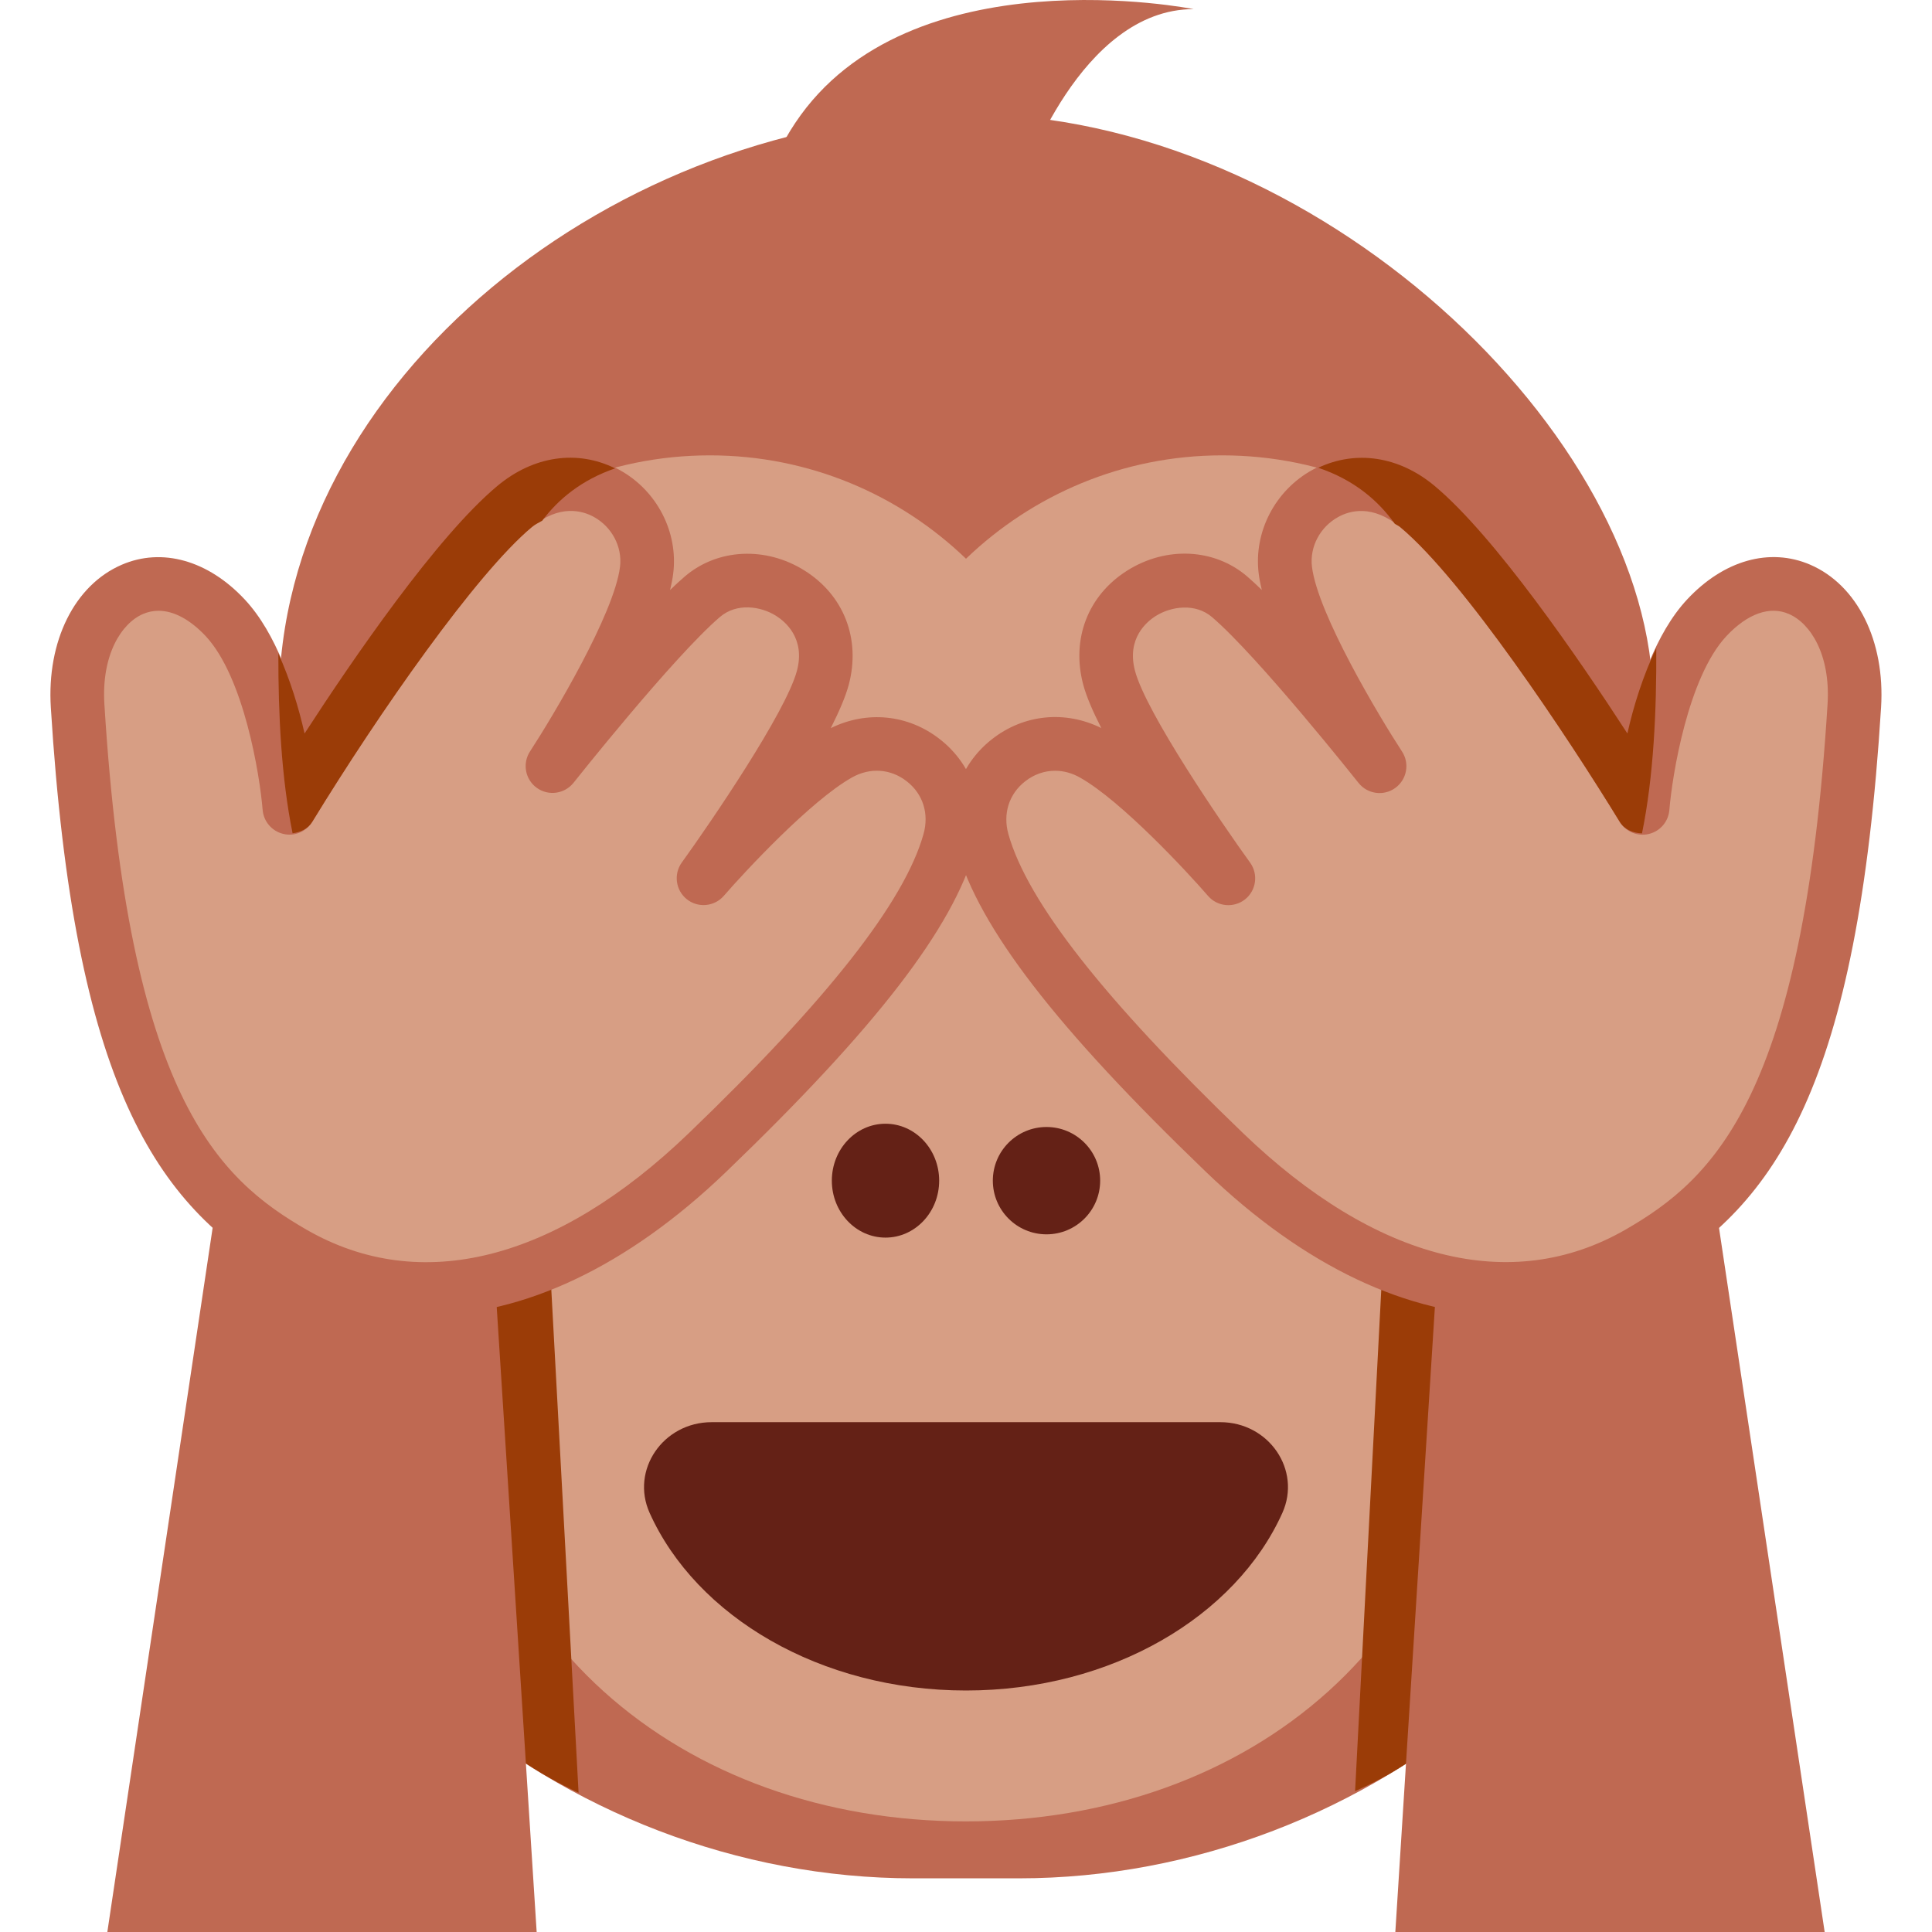
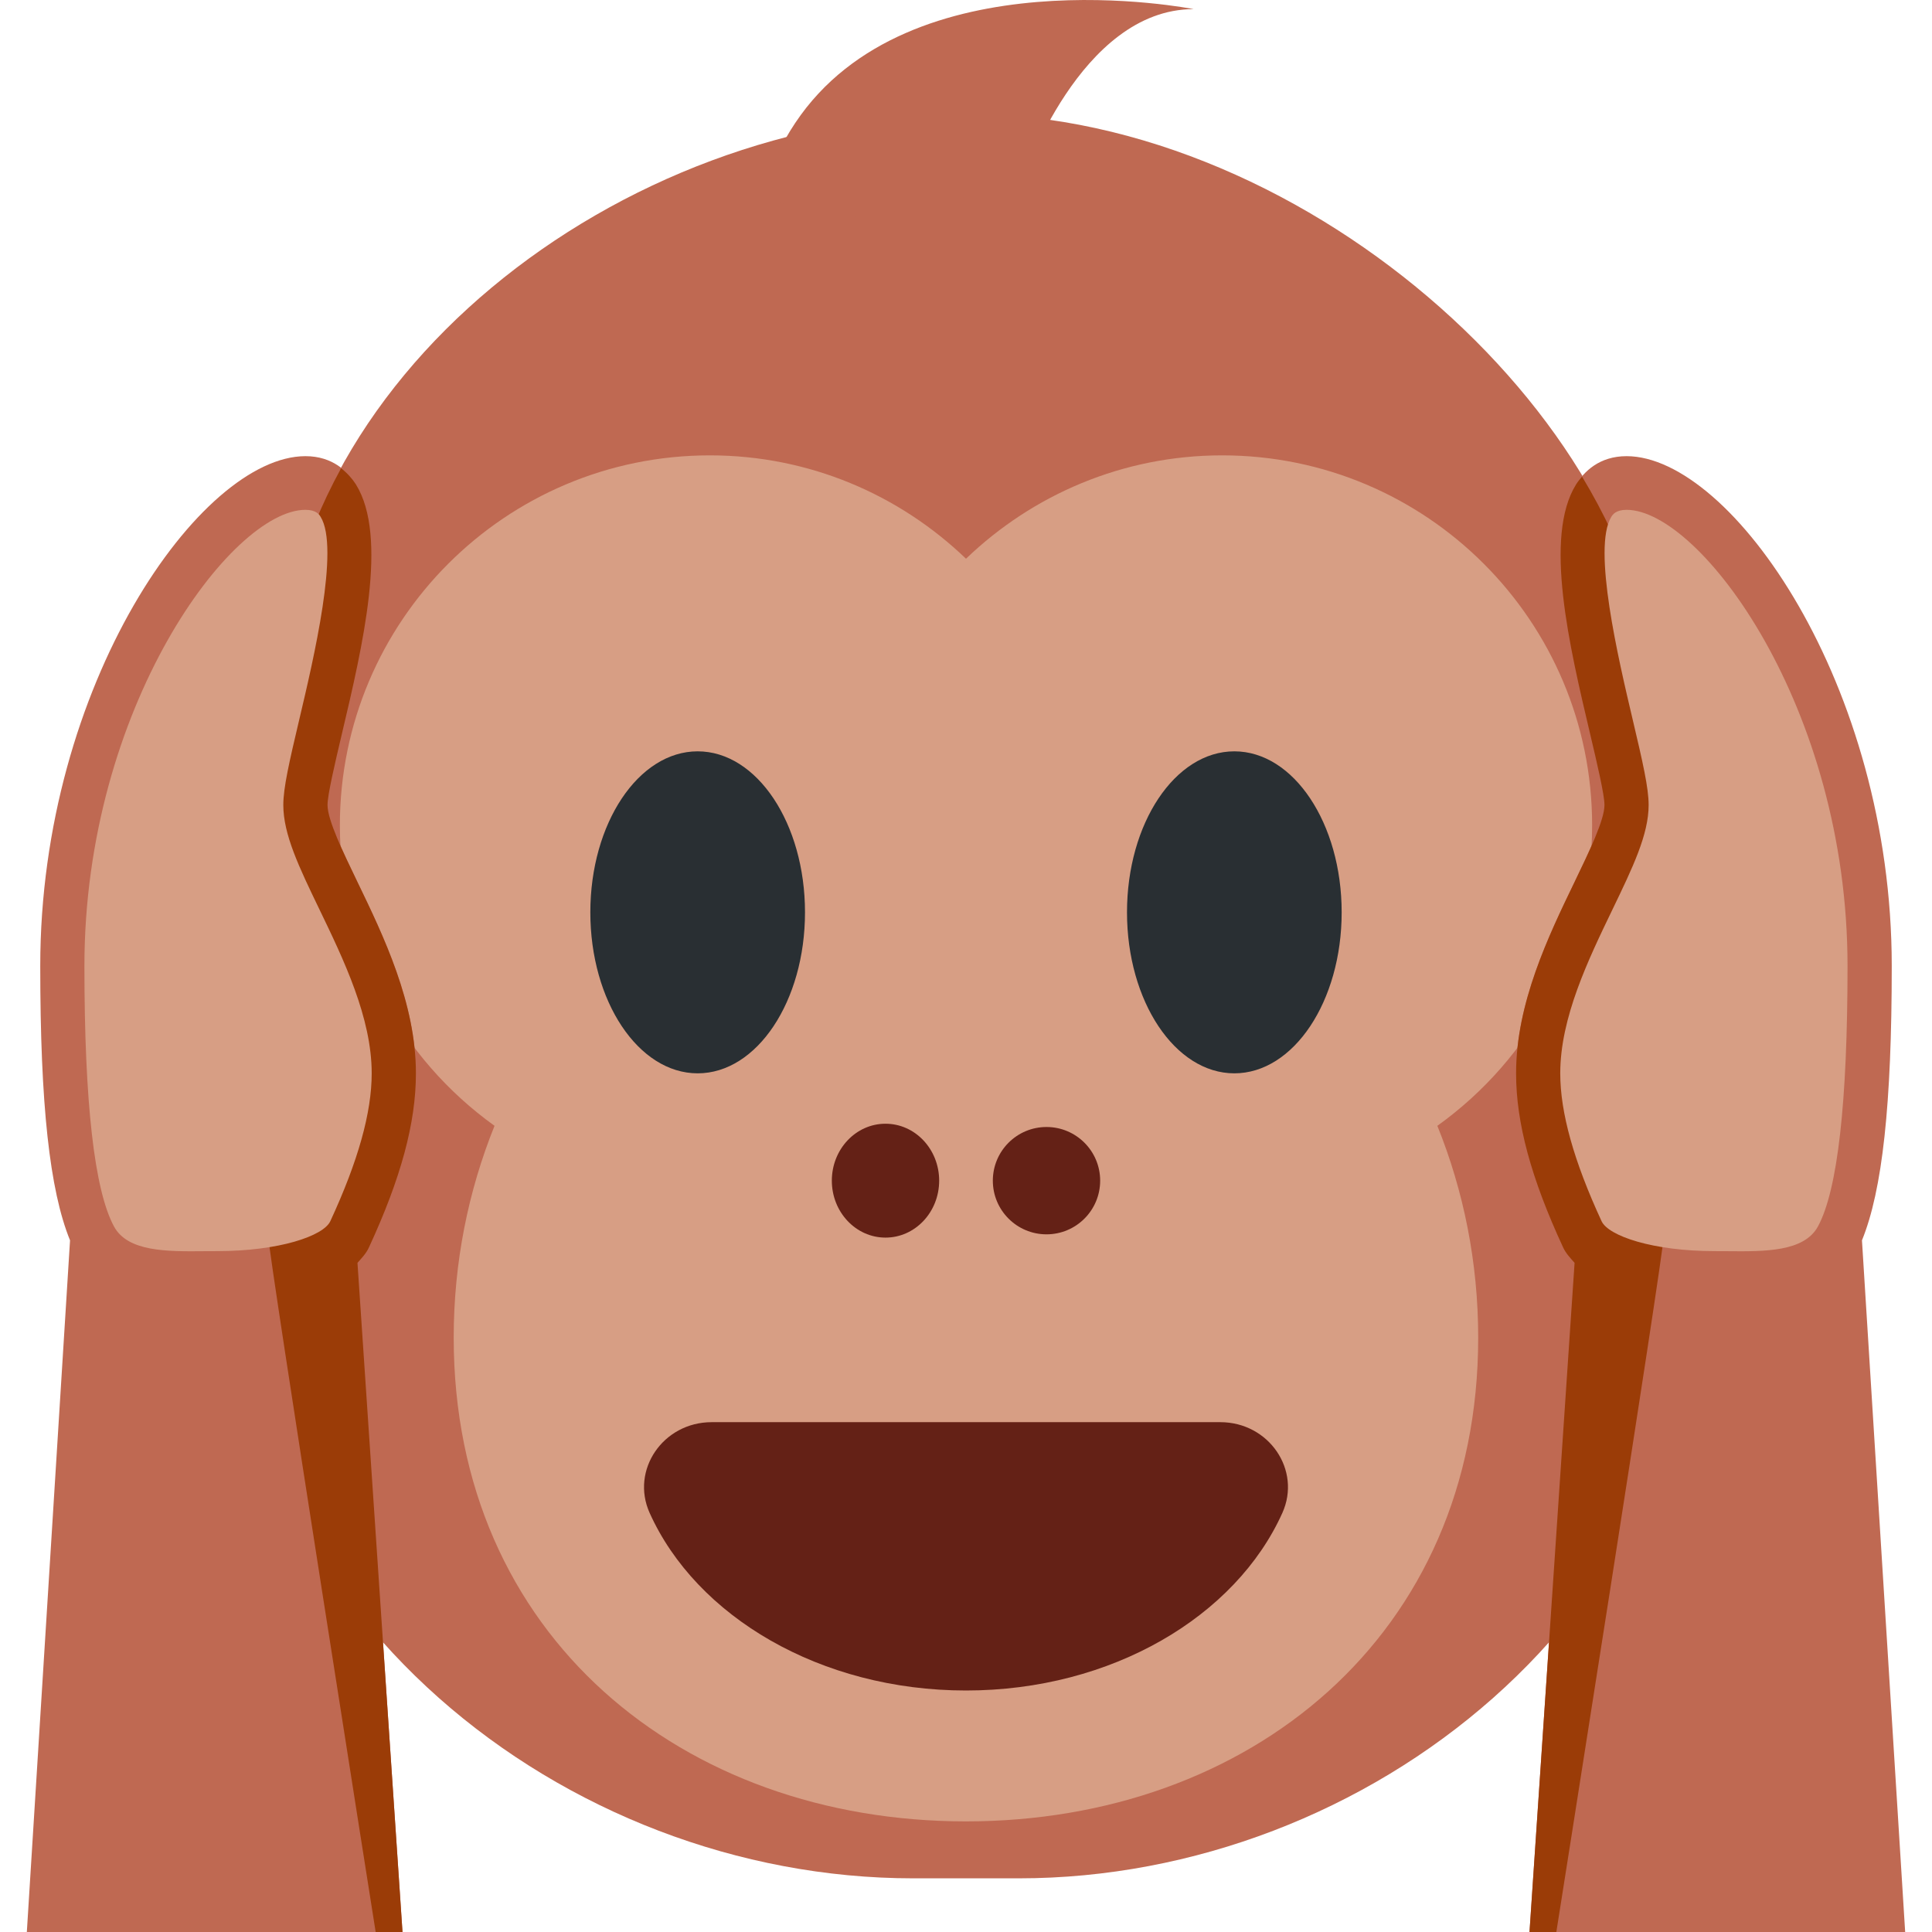
<svg xmlns="http://www.w3.org/2000/svg" viewBox="0 0 36 36">
+   <ellipse transform="rotate(-14.3 5.8 17)" fill="#D79E84" cx="5.801" cy="17" rx="3.678" ry="5.335" />
+   <ellipse transform="rotate(-75.7 30.2 17)" fill="#D79E84" cx="30.199" cy="17" rx="5.335" ry="3.678" />
  <path fill="#BF6952" d="M18.985 35h-1.97c-6.5 0-12.803-4.982-12.803-11.956 0-3.985 1.477-5.978 1.477-5.978s-.492-1.993-.492-3.985C5.197 7.103 11.5 2.121 18 2.121c6.5 0 12.803 5.978 12.803 10.96 0 1.993-.492 3.985-.492 3.985s1.477 1.993 1.477 5.978C31.788 30.018 25.485 35 18.985 35z" />
+   <path fill="#BF6952" d="M22.242.17s-5.303-1.061-7.424 2.121 4.242 1.061 4.242 1.061S20.121.17 22.242.17z" />
  <path fill="#D79E84" d="M29.667 15.379c0-3.807-3.087-6.894-6.894-6.894-1.854 0-3.534.736-4.773 1.926-1.239-1.191-2.919-1.926-4.773-1.926-3.807 0-6.894 3.087-6.894 6.894 0 2.309 1.14 4.348 2.882 5.599-.489 1.212-.761 2.546-.761 3.946 0 5.565 4.274 9.015 9.545 9.015s9.545-3.45 9.545-9.015c0-1.401-.272-2.734-.761-3.946 1.744-1.251 2.884-3.29 2.884-5.599z" />
  <ellipse fill="#292F33" cx="13" cy="17" rx="2" ry="3" />
  <ellipse fill="#292F33" cx="23" cy="17" rx="2" ry="3" />
  <path fill="#642116" d="M18 31.5c2.715 0 5.027-1.38 5.895-3.309.359-.798-.25-1.691-1.157-1.691h-9.476c-.907 0-1.516.893-1.157 1.691.868 1.929 3.18 3.309 5.895 3.309z" />
  <ellipse fill="#642116" cx="16.5" cy="22" rx="1" ry="1.061" />
  <circle fill="#642116" cx="19.5" cy="22" r="1" />
-   <path fill="#BF6952" d="M22.242.17s-5.303-1.061-7.424 2.121 4.242 1.061 4.242 1.061S20.121.17 22.242.17z" />
-   <path fill="#9B3C07" d="M9 31.997c.125.659 1.781 1.409 1.781 1.409L10 18.996 8 24s.875 7.337 1 7.997zm18 0c-.188.722-1.75 1.378-1.75 1.378l.751-14.379L28 24s-.812 7.275-1 7.997z" />
-   <path fill="#BF6952" d="M2 36h8L8.988 20.167l-3.997-4.168zm32 0h-8l1.002-15.833 3.997-4.168z" />
-   <path fill="#D79E84" d="M30.608 15.053s.2-2.476 1.197-3.542c1.302-1.393 2.87-.314 2.749 1.64-.44 7.086-1.996 9.033-4.018 10.196-2.021 1.164-4.789.946-7.718-1.872s-4.158-4.554-4.508-5.797c-.35-1.244.956-2.254 2.07-1.621 1.002.569 2.51 2.308 2.51 2.308s-1.947-2.696-2.223-3.738c-.382-1.441 1.322-2.301 2.247-1.507.912.783 2.792 3.156 2.792 3.156s-1.606-2.464-1.754-3.651c-.146-1.172 1.239-2.208 2.463-1.186 1.223 1.023 3.189 3.971 4.193 5.614zm-25.216 0s-.2-2.476-1.197-3.542c-1.302-1.393-2.87-.314-2.749 1.64.44 7.086 1.996 9.033 4.018 10.196 2.021 1.164 4.789.946 7.718-1.872s4.158-4.554 4.508-5.797c.35-1.244-.956-2.254-2.07-1.621-1.002.569-2.51 2.308-2.51 2.308s1.947-2.696 2.223-3.738c.382-1.441-1.322-2.301-2.247-1.507-.912.783-2.792 3.156-2.792 3.156s1.606-2.464 1.754-3.651c.146-1.172-1.239-2.208-2.463-1.186s-3.189 3.971-4.193 5.614z" />
-   <path fill="#BF6952" d="M28.082 24.512c-1.83 0-3.774-.909-5.611-2.676-2.795-2.688-4.227-4.546-4.642-6.022-.217-.771.034-1.554.656-2.041.592-.464 1.362-.54 2.036-.207-.157-.308-.278-.588-.337-.81-.226-.851.09-1.666.823-2.126.726-.456 1.623-.412 2.233.112.084.073.176.157.272.251-.026-.107-.046-.209-.058-.305-.097-.776.307-1.553 1.004-1.934.727-.396 1.577-.281 2.275.302 1.12.936 2.682 3.211 3.59 4.611.187-.834.523-1.864 1.115-2.498.681-.729 1.536-.972 2.292-.647.879.379 1.398 1.423 1.321 2.659-.436 7.031-1.956 9.269-4.268 10.6-.847.49-1.76.731-2.701.731zm-8.422-10.15c-.197 0-.391.066-.559.198-.301.236-.417.603-.311.983.355 1.26 1.785 3.083 4.373 5.572 2.474 2.378 5.002 3.017 7.123 1.799 1.658-.955 3.315-2.498 3.768-9.794.057-.921-.32-1.507-.72-1.679-.355-.156-.771-.008-1.165.412-.717.768-1.011 2.6-1.063 3.241-.018.216-.172.396-.383.446-.21.051-.429-.042-.542-.226-.963-1.575-2.907-4.504-4.088-5.49-.52-.434-.947-.307-1.155-.192-.341.186-.538.56-.491.932.11.88 1.248 2.781 1.678 3.44.146.224.09.522-.127.679-.215.156-.518.115-.684-.095-.019-.023-1.861-2.345-2.727-3.087-.313-.27-.765-.202-1.05-.024-.17.107-.548.42-.388 1.023.207.781 1.618 2.845 2.145 3.574.156.217.115.519-.095.685-.209.164-.513.138-.688-.064-.403-.466-1.618-1.77-2.378-2.201-.153-.089-.314-.132-.473-.132z" />
-   <path fill="#BF6952" d="M7.918 24.512c-.942 0-1.854-.241-2.704-.73-2.311-1.331-3.831-3.568-4.267-10.6-.077-1.236.442-2.28 1.322-2.659.75-.324 1.609-.083 2.291.647.592.633.929 1.663 1.116 2.498.908-1.399 2.468-3.674 3.59-4.611.699-.585 1.549-.699 2.274-.302.698.38 1.102 1.158 1.004 1.934-.012.096-.032.198-.058.305.097-.094.188-.179.273-.251.608-.522 1.507-.567 2.232-.112.734.46 1.05 1.275.825 2.126-.059.222-.18.502-.336.811.672-.332 1.443-.257 2.034.207.623.487.874 1.27.657 2.041-.416 1.478-1.848 3.335-4.643 6.022-1.836 1.765-3.78 2.674-5.61 2.674zM2.954 11.381c-.1 0-.196.02-.29.06-.399.172-.776.758-.719 1.679.453 7.296 2.11 8.839 3.768 9.794 2.121 1.221 4.648.581 7.122-1.799 2.588-2.488 4.018-4.311 4.373-5.572.107-.38-.009-.748-.31-.983-.303-.238-.689-.264-1.032-.068-.761.433-1.975 1.735-2.379 2.201-.176.202-.48.229-.688.064-.209-.166-.251-.468-.095-.685.526-.729 1.938-2.793 2.146-3.574.16-.603-.219-.916-.389-1.023-.284-.179-.734-.248-1.049.024-.865.743-2.707 3.064-2.725 3.087-.166.208-.467.251-.684.095-.217-.156-.273-.455-.127-.679.429-.659 1.568-2.561 1.677-3.44.046-.372-.151-.746-.491-.932-.208-.113-.636-.241-1.154.192-1.03.86-2.841 3.449-4.089 5.49-.113.185-.329.278-.542.226-.21-.05-.365-.23-.383-.446-.052-.641-.346-2.473-1.063-3.241-.292-.309-.594-.47-.877-.47z" />
-   <path fill="#9B3C07" d="M25.988 9.758c.036.026.069.035.106.066 1.181.986 3.125 3.915 4.088 5.49.09.146.249.21.414.215.216-1.052.273-2.283.266-3.455-.247.518-.425 1.087-.538 1.593-.908-1.4-2.47-3.675-3.59-4.611-.666-.557-1.468-.672-2.171-.34.672.226 1.12.615 1.425 1.042zm-20.17 5.556c1.248-2.042 3.059-4.63 4.089-5.49.069-.058.131-.082.196-.121.299-.4.731-.759 1.359-.976-.708-.349-1.522-.235-2.197.33-1.122.937-2.683 3.212-3.59 4.611-.106-.472-.267-1.001-.488-1.49-.003 1.141.057 2.328.265 3.349.148-.02.286-.082.366-.213z" />
+   <path fill="#BF6952" d="M6.874 23.245c.598-1.293.876-2.323.876-3.245 0-1.308-.604-2.56-1.09-3.566-.274-.568-.557-1.156-.557-1.434 0-.193.142-.793.267-1.323.387-1.636.868-3.673.263-4.649-.15-.241-.434-.528-.942-.528C3.74 8.5.75 12.756.75 18c0 2.576.174 4.177.555 5.112L.5 36h7l-.837-12.441c.085-.093.157-.197.211-.314z" />
+   <path fill="#9B3C07" d="M6.874 23.245c.598-1.293.876-2.323.876-3.245 0-1.308-.604-2.56-1.09-3.566-.274-.568-.557-1.156-.557-1.434 0-.193.142-.793.267-1.323.387-1.636.868-3.673.263-4.649-.064-.102-.158-.209-.277-.303-.734 1.341-1.159 2.814-1.159 4.356 0 1.992-.197 5.978-.197 9.963C5 23.359 7 36 7 36h.5l-.839-12.469c.079-.089.162-.175.213-.286z" />
+   <path fill="#D79E84" d="M5.691 9.5c-1.373 0-4.118 3.675-4.118 8.5 0 2.542.185 4.174.55 4.851.255.475.985.47 1.688.463l.232-.001c1.16 0 1.985-.283 2.112-.558.519-1.121.771-2.023.771-2.755 0-1.036-.519-2.112-.977-3.061-.374-.776-.67-1.389-.67-1.939 0-.318.108-.791.299-1.599.264-1.116.755-3.194.396-3.771-.023-.039-.08-.13-.283-.13z" />
+   <path fill="#BF6952" d="M35.5 36l-.805-12.888c.381-.935.555-2.535.555-5.112 0-5.244-2.99-9.5-4.941-9.5-.508 0-.792.287-.942.528-.606.976-.124 3.013.263 4.649.125.53.267 1.13.267 1.323 0 .278-.283.866-.557 1.434-.486 1.006-1.09 2.259-1.09 3.566 0 .922.278 1.952.877 3.245.054.117.126.221.211.314L28.5 36h7z" />
+   <path fill="#9B3C07" d="M31 23.044c0-3.985-.197-7.971-.197-9.963 0-1.374-.493-2.822-1.324-4.201-.042.05-.082.1-.112.148-.606.976-.124 3.013.263 4.649.125.53.267 1.13.267 1.323 0 .278-.283.866-.557 1.434-.486 1.006-1.09 2.259-1.09 3.566 0 .922.278 1.952.877 3.245.051.11.134.197.213.286L28.5 36h.5s2-12.641 2-12.956z" />
+   <path fill="#D79E84" d="M30.309 9.5c-.203 0-.26.091-.284.13-.358.577.133 2.655.396 3.771.191.808.299 1.281.299 1.599 0 .55-.296 1.163-.67 1.939-.458.949-.977 2.025-.977 3.061 0 .732.252 1.634.77 2.755.127.274.951.558 2.112.558l.232.001c.702.007 1.432.012 1.689-.463.365-.676.55-2.308.55-4.851 0-4.825-2.744-8.5-4.117-8.5z" />
</svg>
